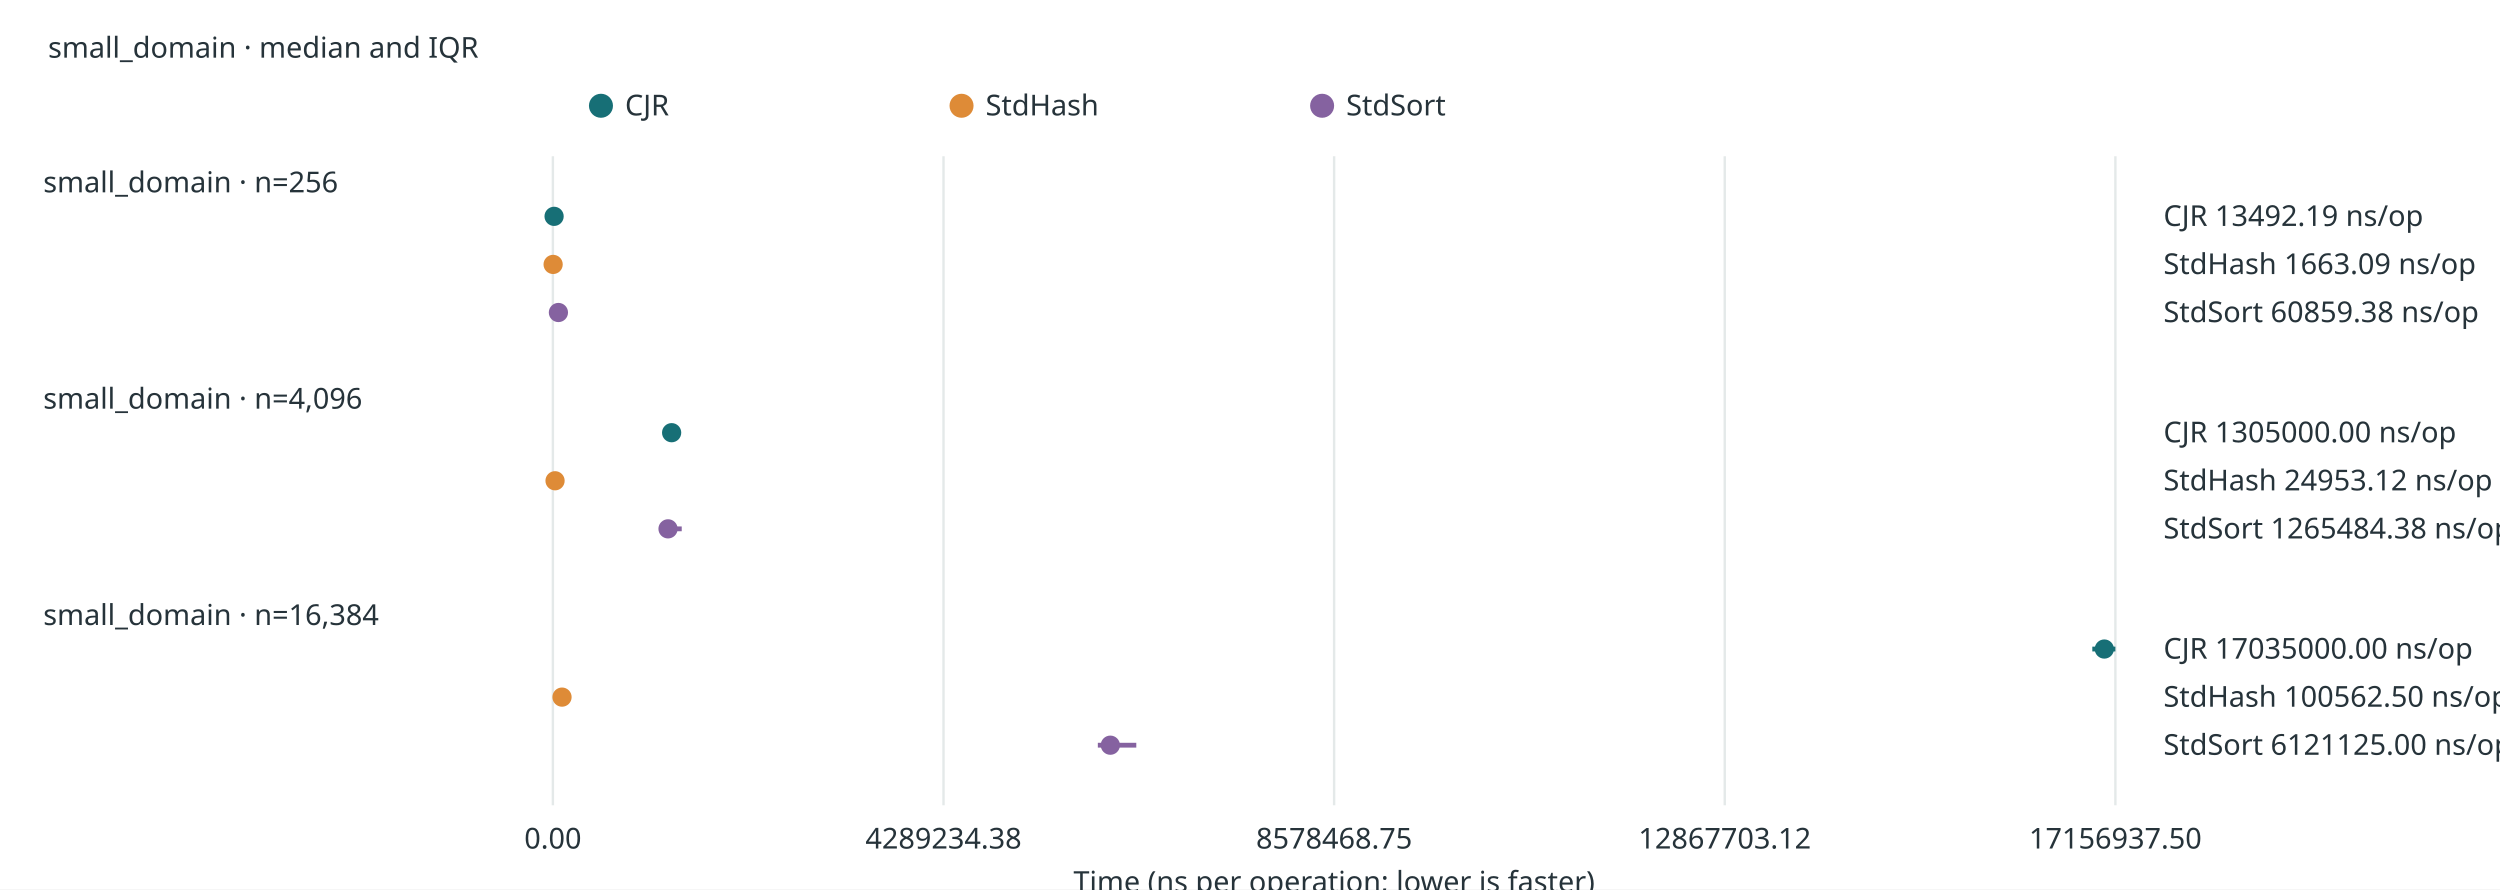
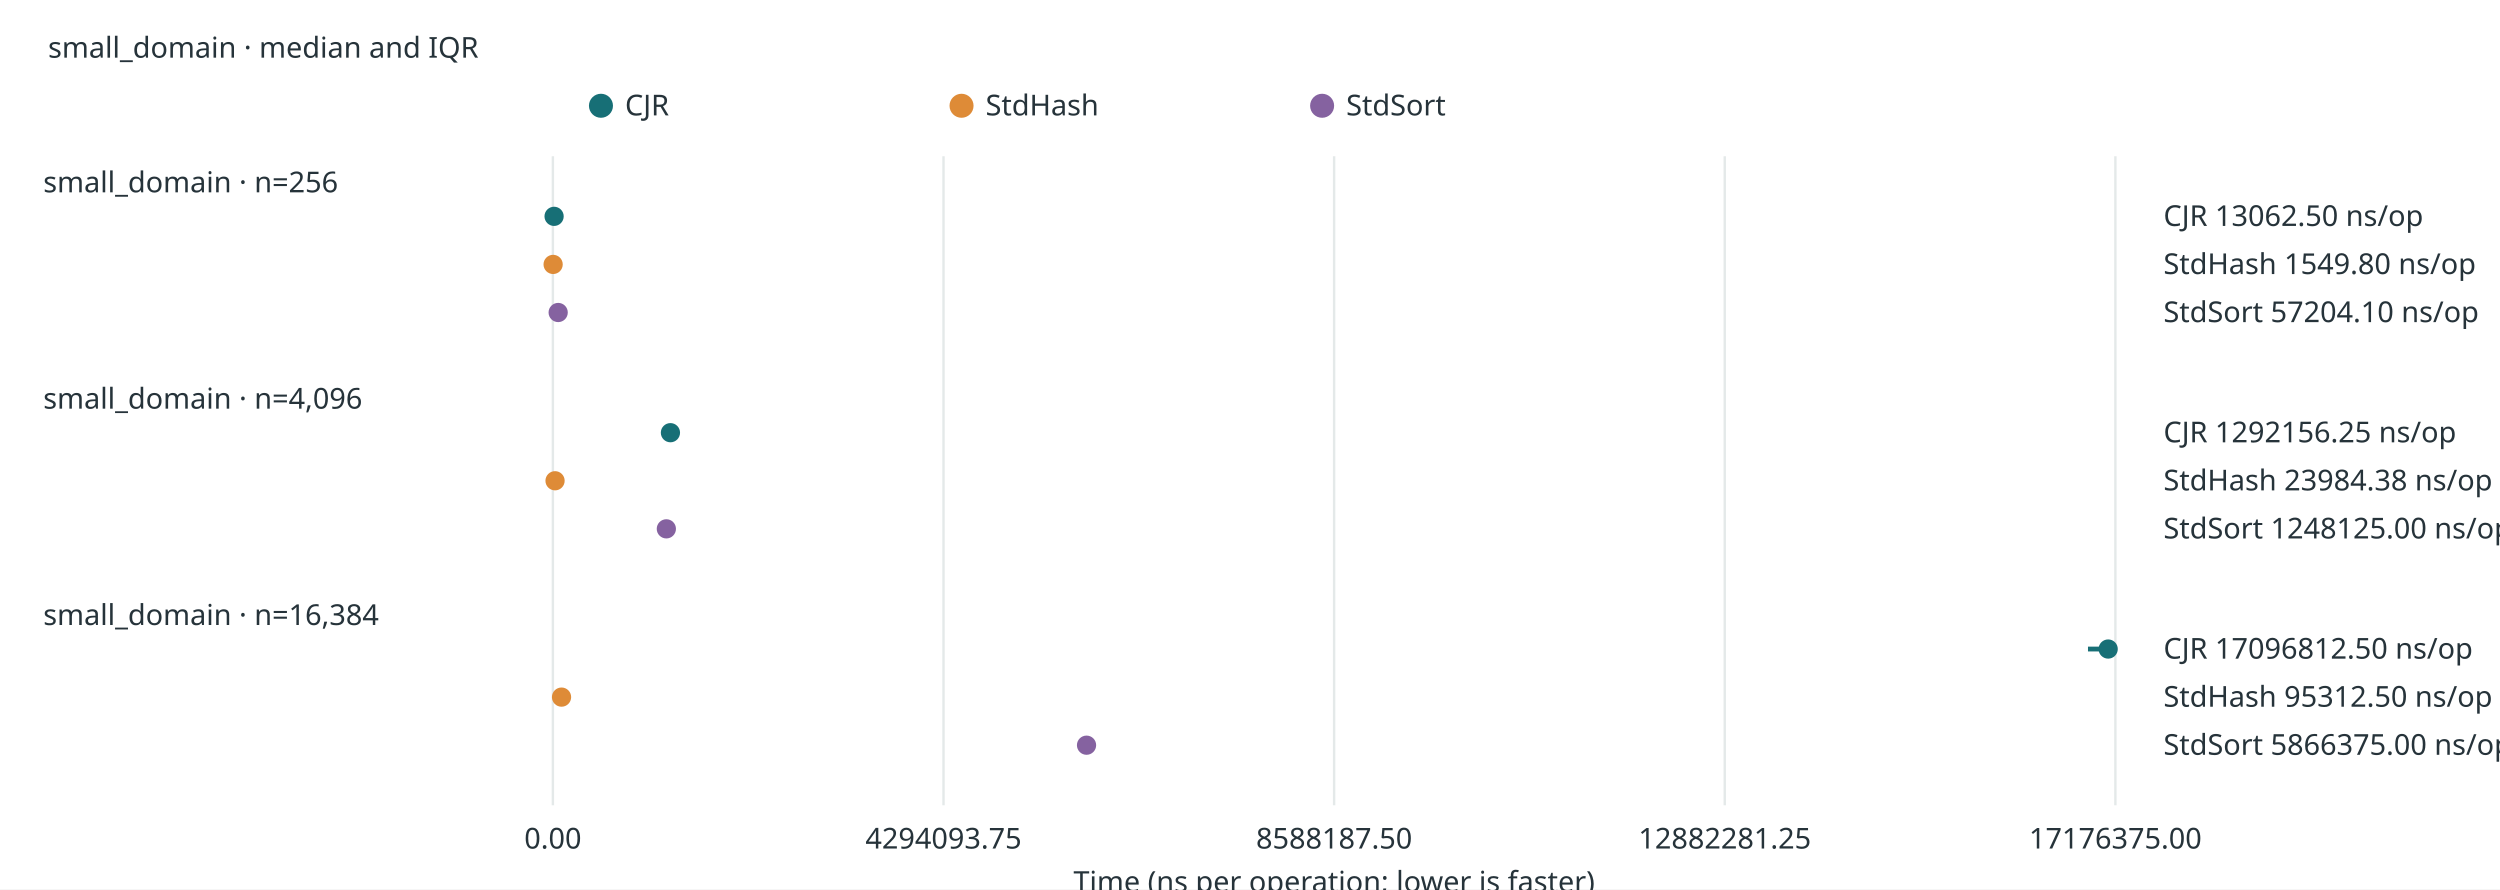
<svg xmlns="http://www.w3.org/2000/svg" viewBox="0 0 1040 370" role="img">
  <style>text{font:12px system-ui;fill:#26333a}.axis{stroke:#9aa7aa}.grid{stroke:#e4e9e9}</style>
  <rect width="100%" height="100%" fill="white" />
  <text x="20" y="24" font-size="17">small_domain · median and IQR</text>
  <circle cx="250" cy="44" r="5" fill="#176f76" />
  <text x="260" y="48">CJR</text>
  <circle cx="400" cy="44" r="5" fill="#de8b37" />
  <text x="410" y="48">StdHash</text>
  <circle cx="550" cy="44" r="5" fill="#8562a0" />
  <text x="560" y="48">StdSort</text>
  <path d="M 230.0 65 V 335" class="grid" />
  <text x="230.0" y="353" text-anchor="middle">0.00</text>
  <path d="M 392.5 65 V 335" class="grid" />
-   <text x="392.5" y="353" text-anchor="middle">4289234.38</text>
+   <text x="392.5" y="353" text-anchor="middle">4294093.75</text>
  <path d="M 555.0 65 V 335" class="grid" />
-   <text x="555.0" y="353" text-anchor="middle">8578468.75</text>
+   <text x="555.0" y="353" text-anchor="middle">8588187.50</text>
  <path d="M 717.5 65 V 335" class="grid" />
-   <text x="717.5" y="353" text-anchor="middle">12867703.12</text>
+   <text x="717.5" y="353" text-anchor="middle">12882281.25</text>
  <path d="M 880.0 65 V 335" class="grid" />
-   <text x="880.0" y="353" text-anchor="middle">17156937.50</text>
+   <text x="880.0" y="353" text-anchor="middle">17176375.00</text>
  <text x="555" y="371" text-anchor="middle">Time (ns per operation; lower is faster)</text>
  <text x="18" y="80">small_domain · n=256</text>
  <g>
    <path d="M 230.5 90 H 230.5" stroke="#176f76" stroke-width="2" />
    <circle cx="230.5" cy="90" r="4" fill="#176f76" />
-     <text x="900" y="94">CJR 13492.19 ns/op</text>
+     <text x="900" y="94">CJR 13062.50 ns/op</text>
  </g>
  <g>
    <path d="M 230.1 110 H 230.1" stroke="#de8b37" stroke-width="2" />
    <circle cx="230.1" cy="110" r="4" fill="#de8b37" />
-     <text x="900" y="114">StdHash 1663.09 ns/op</text>
+     <text x="900" y="114">StdHash 1549.80 ns/op</text>
  </g>
  <g>
-     <path d="M 232.3 130 H 232.4" stroke="#8562a0" stroke-width="2" />
-     <circle cx="232.3" cy="130" r="4" fill="#8562a0" />
-     <text x="900" y="134">StdSort 60859.38 ns/op</text>
+     <path d="M 232.0 130 H 232.2" stroke="#8562a0" stroke-width="2" />
+     <circle cx="232.2" cy="130" r="4" fill="#8562a0" />
+     <text x="900" y="134">StdSort 57204.10 ns/op</text>
  </g>
  <text x="18" y="170">small_domain · n=4,096</text>
  <g>
-     <path d="M 278.8 180 H 279.8" stroke="#176f76" stroke-width="2" />
-     <circle cx="279.4" cy="180" r="4" fill="#176f76" />
-     <text x="900" y="184">CJR 1305000.00 ns/op</text>
+     <path d="M 276.9 180 H 279.7" stroke="#176f76" stroke-width="2" />
+     <circle cx="278.9" cy="180" r="4" fill="#176f76" />
+     <text x="900" y="184">CJR 1292156.25 ns/op</text>
  </g>
  <g>
-     <path d="M 230.9 200 H 231.0" stroke="#de8b37" stroke-width="2" />
+     <path d="M 230.9 200 H 230.9" stroke="#de8b37" stroke-width="2" />
    <circle cx="230.9" cy="200" r="4" fill="#de8b37" />
-     <text x="900" y="204">StdHash 24953.12 ns/op</text>
+     <text x="900" y="204">StdHash 23984.38 ns/op</text>
  </g>
  <g>
-     <path d="M 275.7 220 H 283.6" stroke="#8562a0" stroke-width="2" />
-     <circle cx="277.9" cy="220" r="4" fill="#8562a0" />
-     <text x="900" y="224">StdSort 1265484.38 ns/op</text>
+     <path d="M 275.3 220 H 279.1" stroke="#8562a0" stroke-width="2" />
+     <circle cx="277.2" cy="220" r="4" fill="#8562a0" />
+     <text x="900" y="224">StdSort 1248125.00 ns/op</text>
  </g>
  <text x="18" y="260">small_domain · n=16,384</text>
  <g>
-     <path d="M 870.4 270 H 880.0" stroke="#176f76" stroke-width="2" />
-     <circle cx="875.4" cy="270" r="4" fill="#176f76" />
-     <text x="900" y="274">CJR 17035000.00 ns/op</text>
+     <path d="M 868.6 270 H 880.0" stroke="#176f76" stroke-width="2" />
+     <circle cx="877.0" cy="270" r="4" fill="#176f76" />
+     <text x="900" y="274">CJR 17096812.50 ns/op</text>
  </g>
  <g>
-     <path d="M 233.8 290 H 234.0" stroke="#de8b37" stroke-width="2" />
-     <circle cx="233.8" cy="290" r="4" fill="#de8b37" />
-     <text x="900" y="294">StdHash 100562.50 ns/op</text>
+     <path d="M 233.6 290 H 233.7" stroke="#de8b37" stroke-width="2" />
+     <circle cx="233.6" cy="290" r="4" fill="#de8b37" />
+     <text x="900" y="294">StdHash 95312.50 ns/op</text>
  </g>
  <g>
-     <path d="M 456.7 310 H 472.7" stroke="#8562a0" stroke-width="2" />
-     <circle cx="461.9" cy="310" r="4" fill="#8562a0" />
-     <text x="900" y="314">StdSort 6121125.00 ns/op</text>
+     <path d="M 449.0 310 H 454.0" stroke="#8562a0" stroke-width="2" />
+     <circle cx="452.0" cy="310" r="4" fill="#8562a0" />
+     <text x="900" y="314">StdSort 5866375.00 ns/op</text>
  </g>
</svg>
